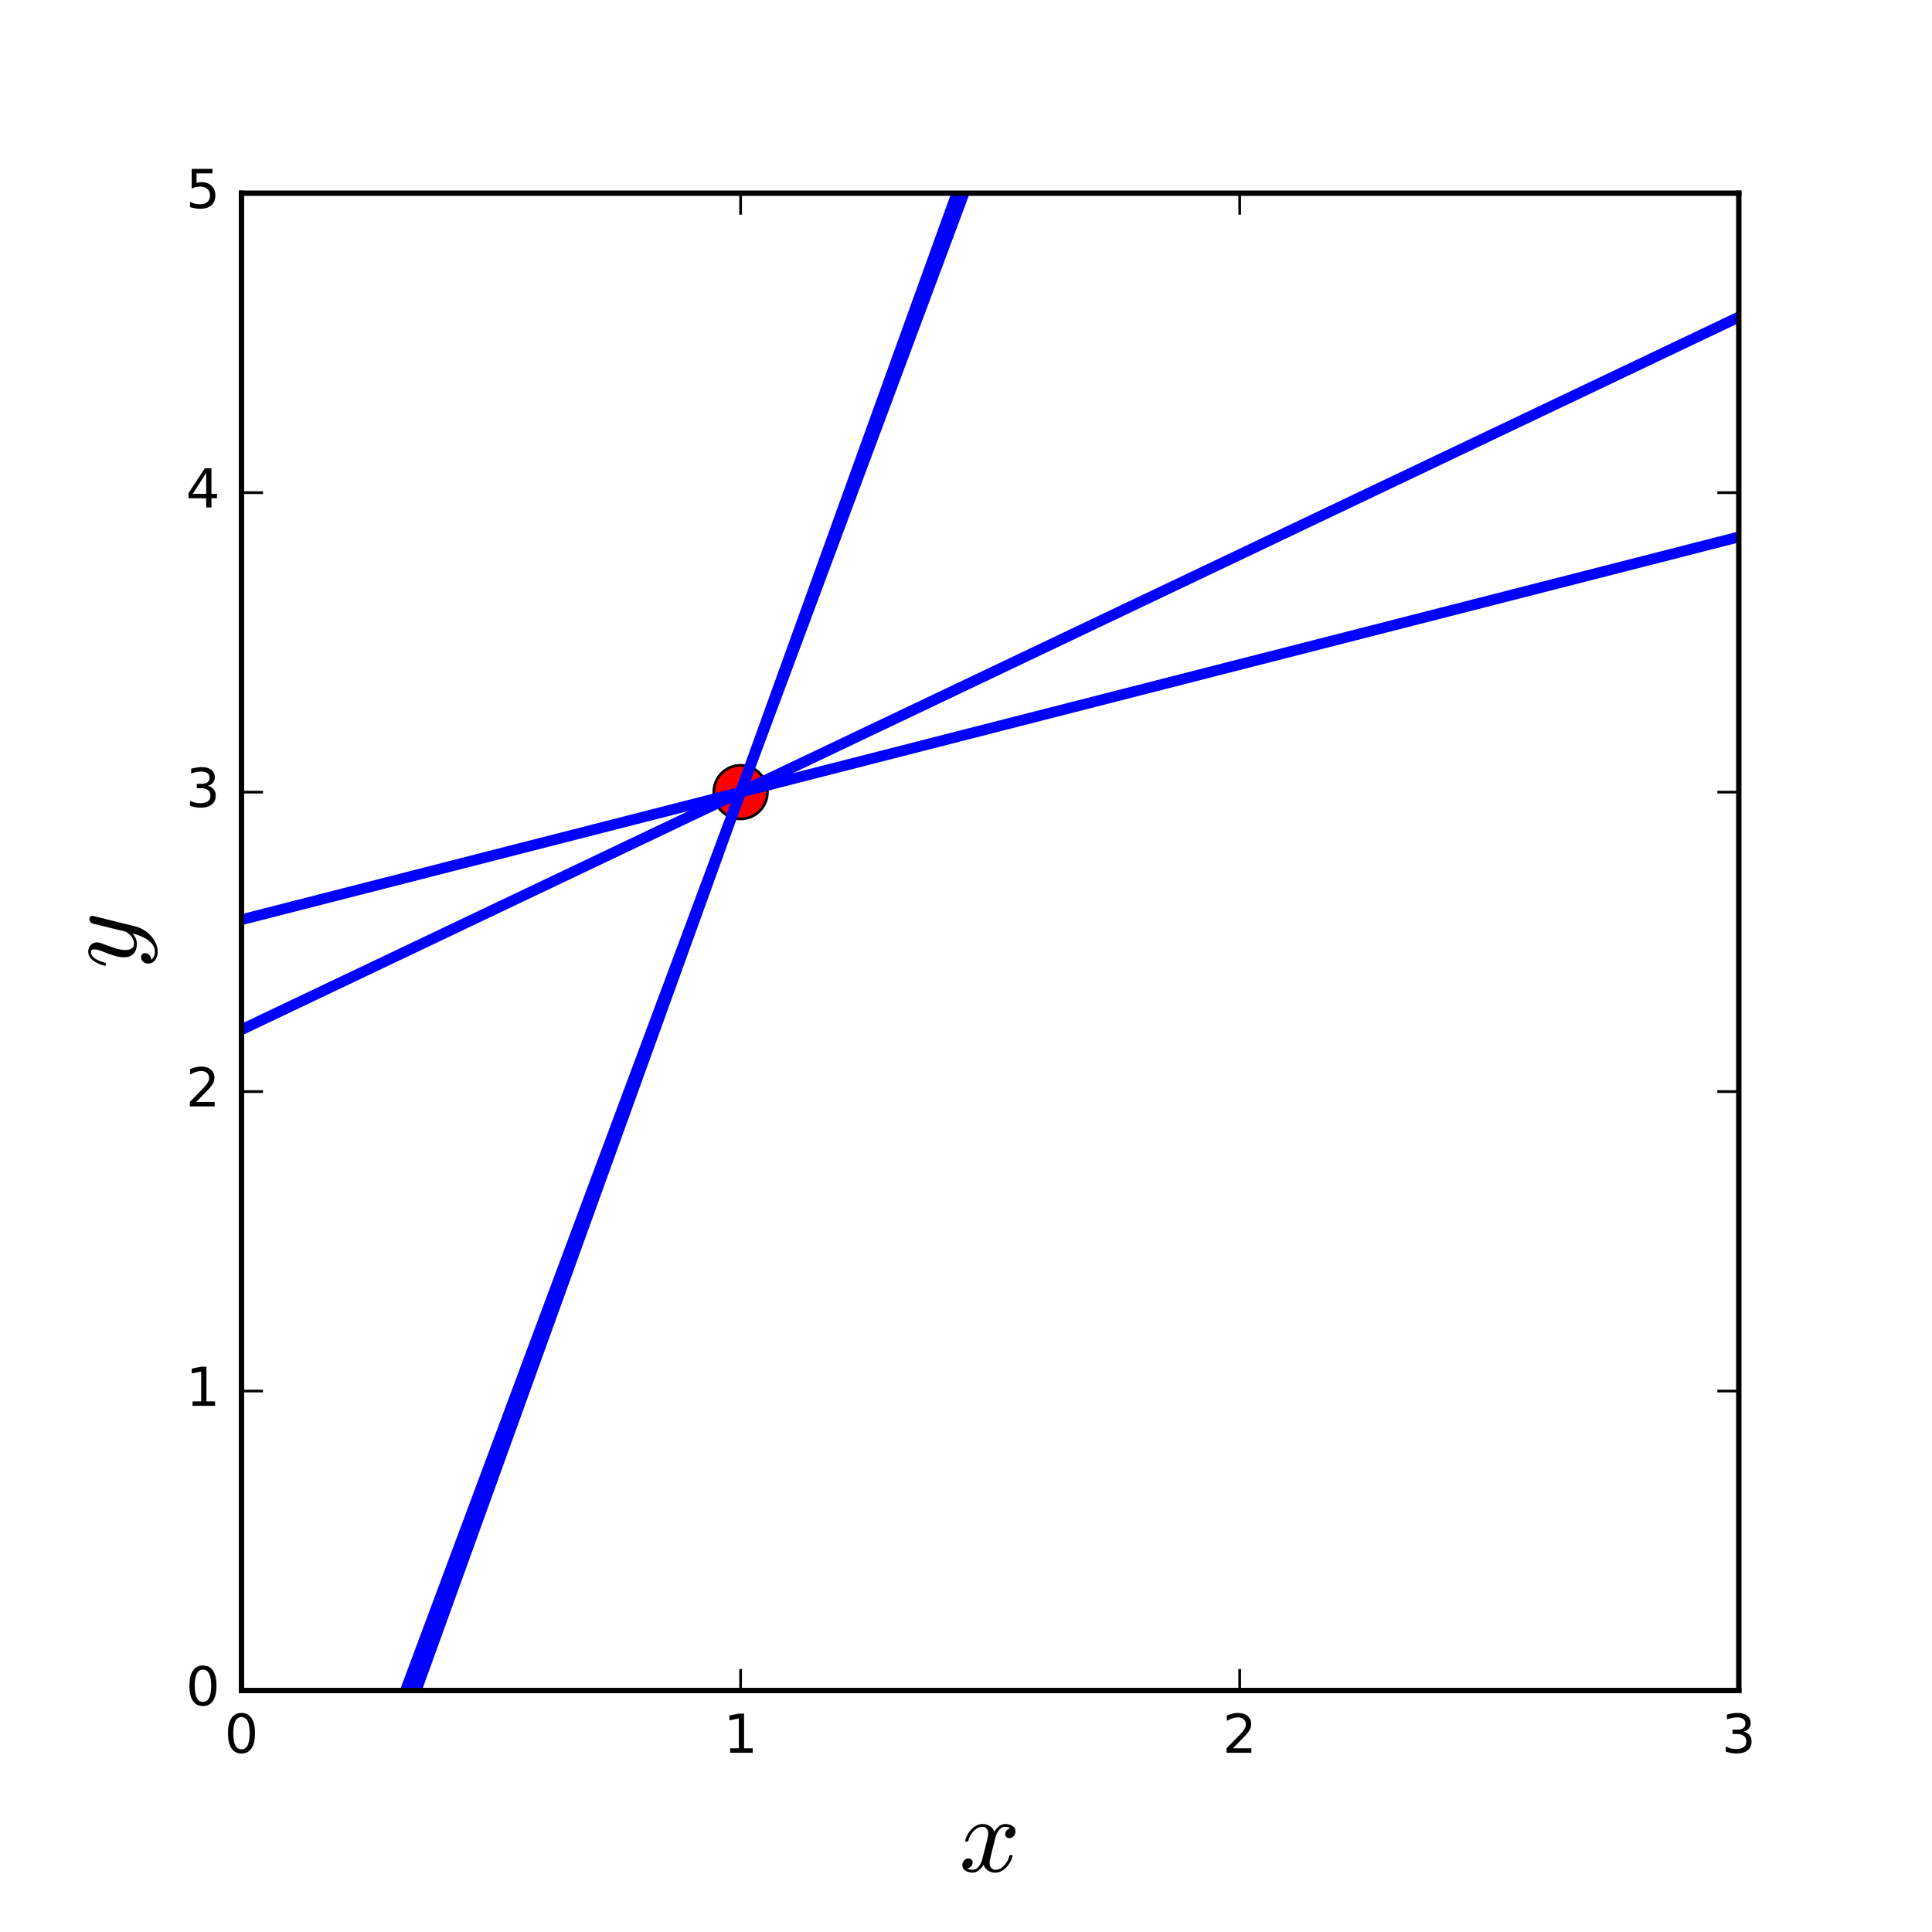
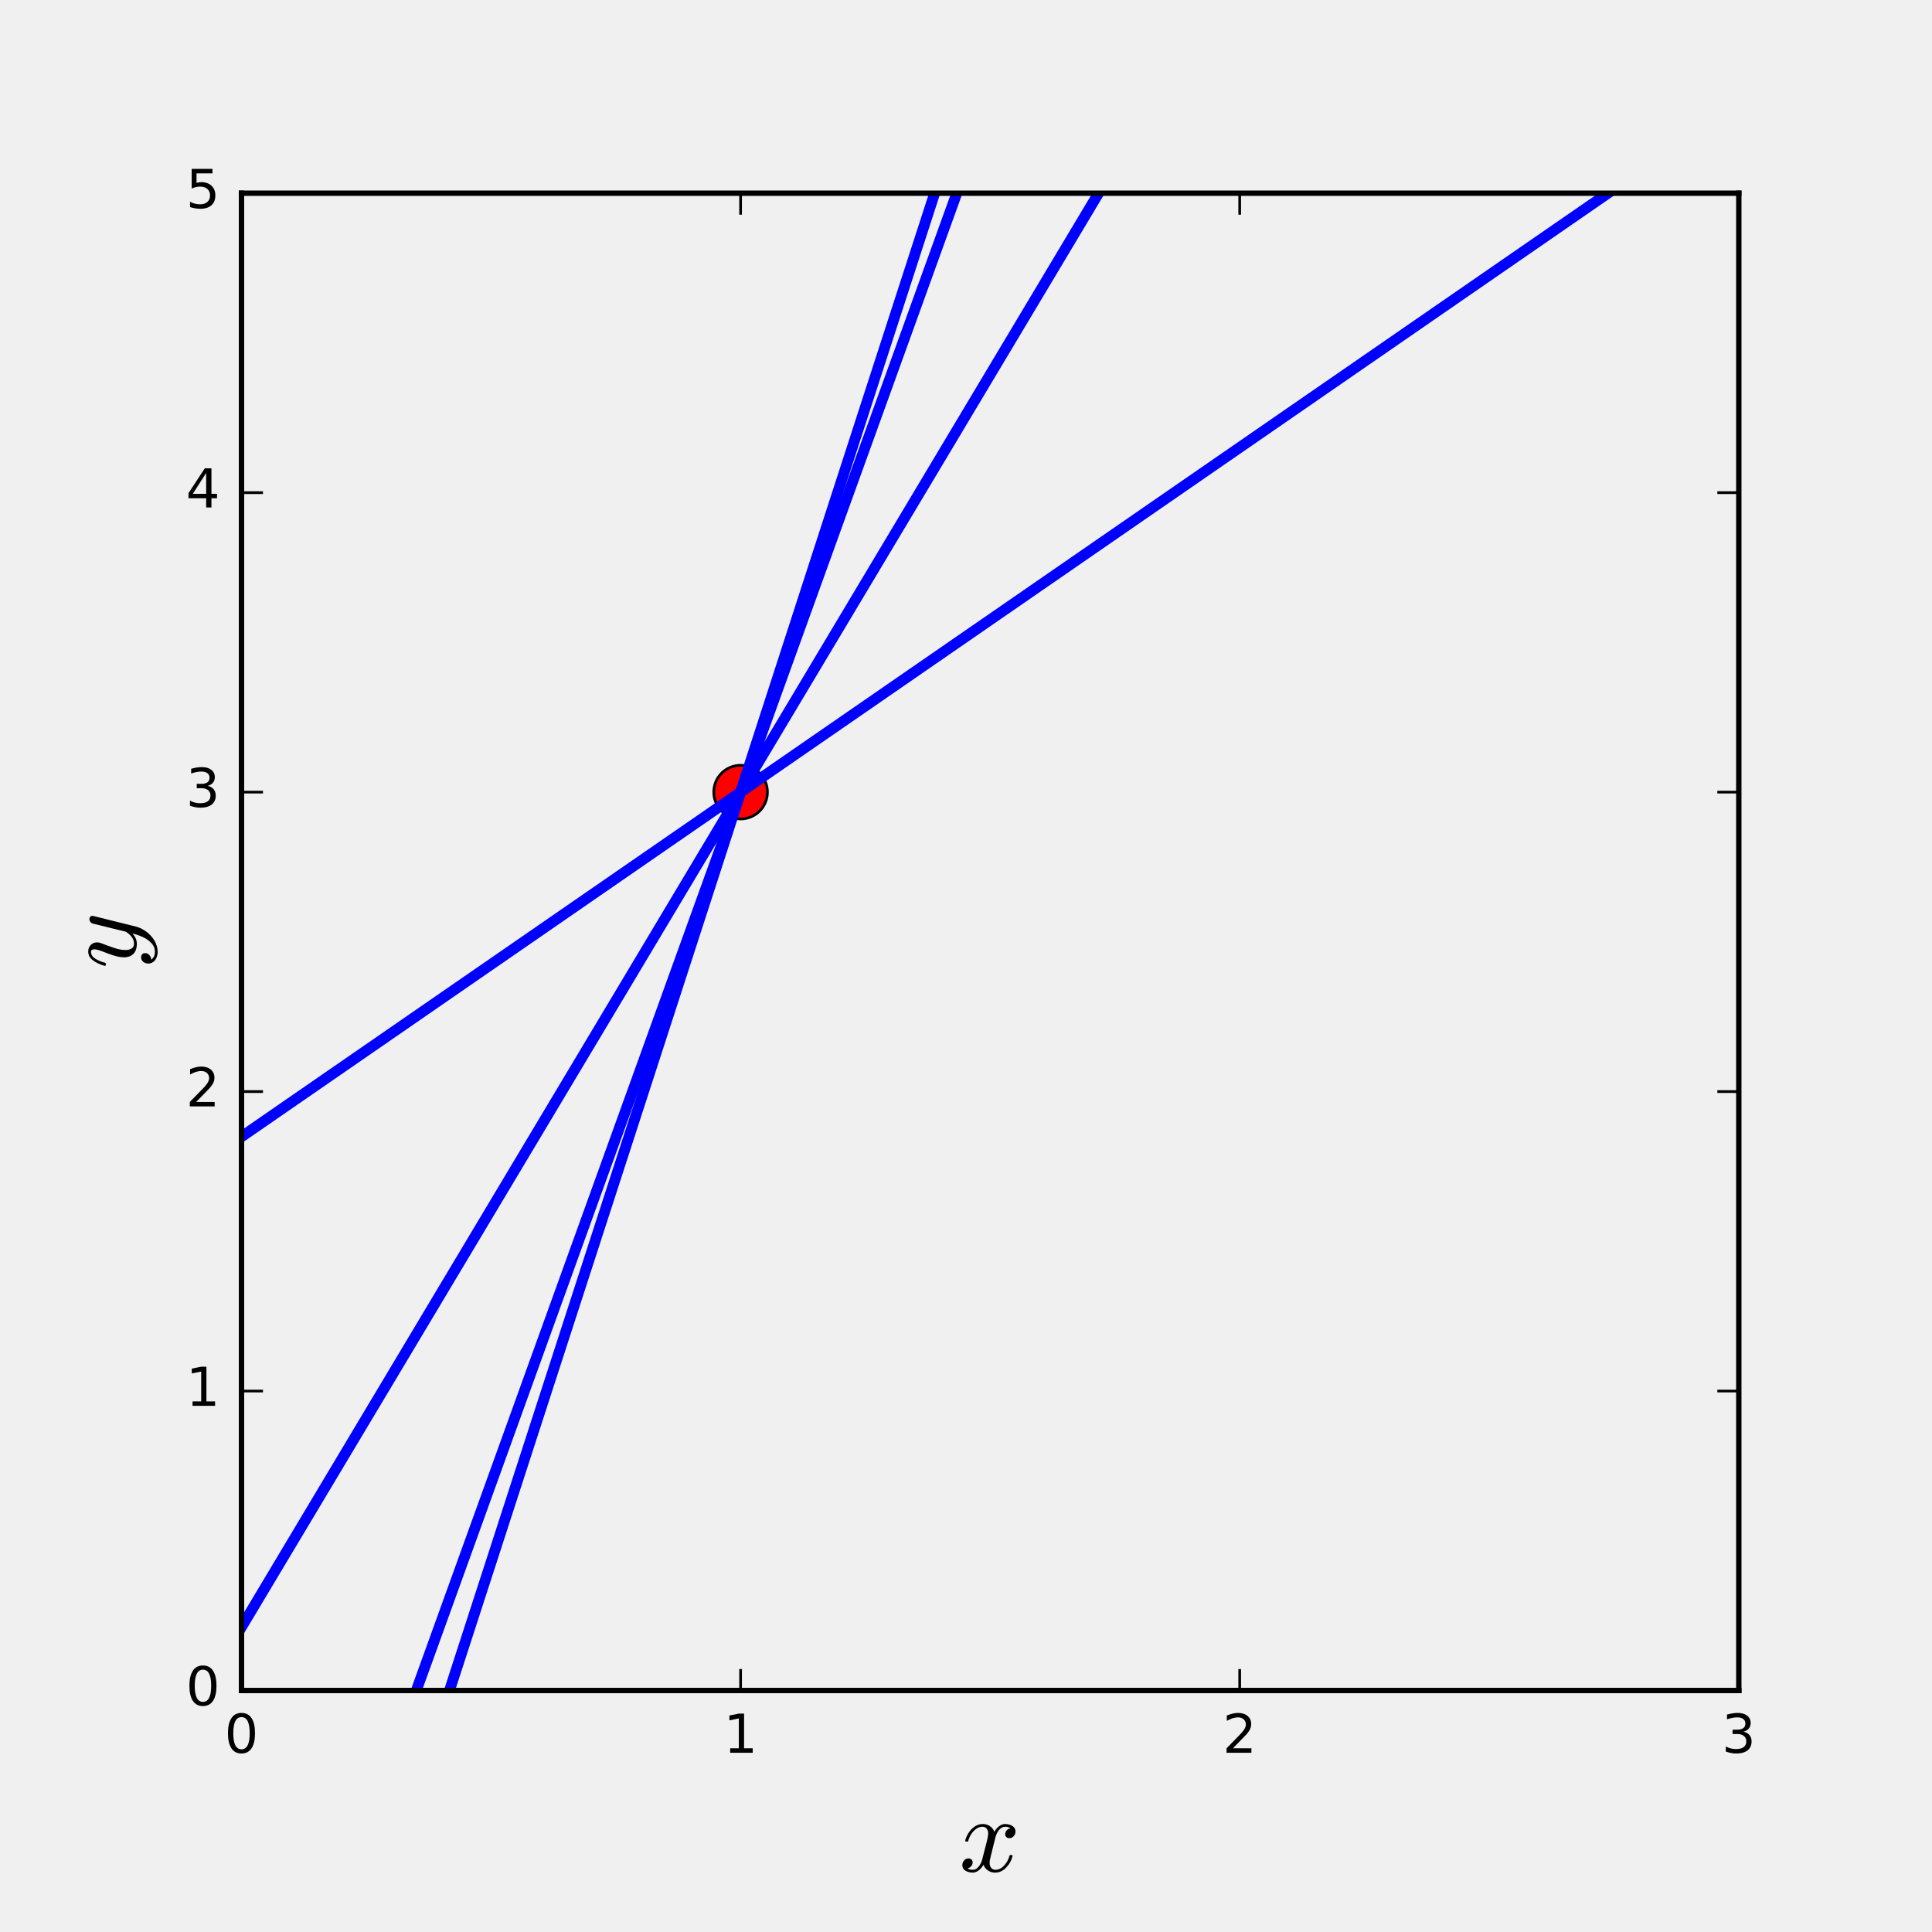
<svg xmlns="http://www.w3.org/2000/svg" xmlns:xlink="http://www.w3.org/1999/xlink" height="360pt" version="1.1" viewBox="0 0 360 360" width="360pt">
  <defs>
    <style type="text/css">
*{stroke-linecap:butt;stroke-linejoin:round;stroke-miterlimit:100000;}
  </style>
  </defs>
  <g id="figure_1">
    <g id="patch_1">
-       <path d="M 0 360  L 360 360  L 360 0  L 0 0  z " style="fill:#ffffff;" />
+       <path d="M 0 360  L 360 360  L 360 0  L 0 0  L 0 360  z " style="fill:none;" />
    </g>
    <g id="axes_1">
      <g id="patch_2">
-         <path d="M 45 315  L 324 315  L 324 36  L 45 36  z " style="fill:#ffffff;" />
+         <path d="M 45 315  L 324 315  L 324 36  L 45 36  L 45 315  z " style="fill:none;" />
      </g>
      <g id="line2d_1">
        <defs>
-           <path d="M 0 5  C 1.326 5 2.598 4.473 3.536 3.536  C 4.473 2.598 5 1.326 5 0  C 5 -1.326 4.473 -2.598 3.536 -3.536  C 2.598 -4.473 1.326 -5 0 -5  C -1.326 -5 -2.598 -4.473 -3.536 -3.536  C -4.473 -2.598 -5 -1.326 -5 0  C -5 1.326 -4.473 2.598 -3.536 3.536  C -2.598 4.473 -1.326 5 0 5  z " id="m7c1bdb09ae" style="stroke:#000000;stroke-width:0.5;" />
+           <path d="M 0 5  C 1.326 5 2.598 4.473 3.536 3.536  C 4.473 2.598 5 1.326 5 0  C 5 -1.326 4.473 -2.598 3.536 -3.536  C 2.598 -4.473 1.326 -5 0 -5  C -1.326 -5 -2.598 -4.473 -3.536 -3.536  C -4.473 -2.598 -5 -1.326 -5 0  C -5 1.326 -4.473 2.598 -3.536 3.536  C -2.598 4.473 -1.326 5 0 5  z " id="me0d53e20b8" style="stroke:#000000;stroke-width:0.5;" />
        </defs>
-         <g clip-path="url(#p205e4043bf)">
-           <use style="fill:#ff0000;stroke:#000000;stroke-width:0.5;" x="138.0" xlink:href="#m7c1bdb09ae" y="147.6" />
+         <g clip-path="url(#p620255162b)">
+           <use style="fill:#ff0000;stroke:#000000;stroke-width:0.5;" x="138.0" xlink:href="#me0d53e20b8" y="147.6" />
        </g>
      </g>
      <g id="line2d_2">
-         <path clip-path="url(#p205e4043bf)" d="M 45 396.933  M 58.403 361  L 193.427 -1  " style="fill:none;stroke:#0000ff;stroke-linecap:square;stroke-width:2.0;" />
+         <path clip-path="url(#p620255162b)" d="M 45 434.601  M 68.85 361  L 186.152 -1  " style="fill:none;stroke:#0000ff;stroke-linecap:square;stroke-width:2.0;" />
      </g>
      <g id="line2d_3">
-         <path clip-path="url(#p205e4043bf)" d="M 45 171.375  L 324 100.05  " style="fill:none;stroke:#0000ff;stroke-linecap:square;stroke-width:2.0;" />
+         <path clip-path="url(#p620255162b)" d="M 45 405.23  M 60.966 361  L 191.642 -1  " style="fill:none;stroke:#0000ff;stroke-linecap:square;stroke-width:2.0;" />
      </g>
      <g id="line2d_4">
-         <path clip-path="url(#p205e4043bf)" d="M 45 191.86  L 324 59.081  " style="fill:none;stroke:#0000ff;stroke-linecap:square;stroke-width:2.0;" />
+         <path clip-path="url(#p620255162b)" d="M 45 211.817  L 324 19.165  " style="fill:none;stroke:#0000ff;stroke-linecap:square;stroke-width:2.0;" />
      </g>
      <g id="line2d_5">
-         <path clip-path="url(#p205e4043bf)" d="M 45 405.157  M 60.944 361  L 191.657 -1  " style="fill:none;stroke:#0000ff;stroke-linecap:square;stroke-width:2.0;" />
+         <path clip-path="url(#p620255162b)" d="M 45 303.186  L 226.824 -1  " style="fill:none;stroke:#0000ff;stroke-linecap:square;stroke-width:2.0;" />
      </g>
      <g id="patch_3">
+         <path d="M 324 315  L 324 36  " style="fill:none;stroke:#000000;stroke-linecap:square;stroke-linejoin:miter;" />
+       </g>
+       <g id="patch_4">
        <path d="M 45 315  L 324 315  " style="fill:none;stroke:#000000;stroke-linecap:square;stroke-linejoin:miter;" />
-       </g>
-       <g id="patch_4">
-         <path d="M 45 36  L 324 36  " style="fill:none;stroke:#000000;stroke-linecap:square;stroke-linejoin:miter;" />
      </g>
      <g id="patch_5">
        <path d="M 45 315  L 45 36  " style="fill:none;stroke:#000000;stroke-linecap:square;stroke-linejoin:miter;" />
      </g>
      <g id="patch_6">
-         <path d="M 324 315  L 324 36  " style="fill:none;stroke:#000000;stroke-linecap:square;stroke-linejoin:miter;" />
+         <path d="M 45 36  L 324 36  " style="fill:none;stroke:#000000;stroke-linecap:square;stroke-linejoin:miter;" />
      </g>
      <g id="matplotlib.axis_1">
        <g id="xtick_1">
          <g id="line2d_6">
            <defs>
-               <path d="M 0 0  L 0 -4  " id="m9b5131e249" style="stroke:#000000;stroke-width:0.5;" />
-             </defs>
-             <g>
-               <use style="stroke:#000000;stroke-width:0.5;" x="45.0" xlink:href="#m9b5131e249" y="315.0" />
+               <path d="M 0 0  L 0 -4  " id="m8781f97636" style="stroke:#000000;stroke-width:0.5;" />
+             </defs>
+             <g>
+               <use style="stroke:#000000;stroke-width:0.5;" x="45.0" xlink:href="#m8781f97636" y="315.0" />
            </g>
          </g>
          <g id="line2d_7">
            <defs>
-               <path d="M 0 0  L 0 4  " id="md6dfd999fa" style="stroke:#000000;stroke-width:0.5;" />
-             </defs>
-             <g>
-               <use style="stroke:#000000;stroke-width:0.5;" x="45.0" xlink:href="#md6dfd999fa" y="36.0" />
+               <path d="M 0 0  L 0 4  " id="m75d8cab00f" style="stroke:#000000;stroke-width:0.5;" />
+             </defs>
+             <g>
+               <use style="stroke:#000000;stroke-width:0.5;" x="45.0" xlink:href="#m75d8cab00f" y="36.0" />
            </g>
          </g>
          <g id="text_1">
            <defs>
              <path d="M 31.781 66.406  Q 24.172 66.406 20.328 58.906  Q 16.5 51.422 16.5 36.375  Q 16.5 21.391 20.328 13.891  Q 24.172 6.391 31.781 6.391  Q 39.453 6.391 43.281 13.891  Q 47.125 21.391 47.125 36.375  Q 47.125 51.422 43.281 58.906  Q 39.453 66.406 31.781 66.406  M 31.781 74.219  Q 44.047 74.219 50.516 64.516  Q 56.984 54.828 56.984 36.375  Q 56.984 17.969 50.516 8.266  Q 44.047 -1.422 31.781 -1.422  Q 19.531 -1.422 13.062 8.266  Q 6.594 17.969 6.594 36.375  Q 6.594 54.828 13.062 64.516  Q 19.531 74.219 31.781 74.219  " id="BitstreamVeraSans-Roman-30" />
            </defs>
            <g transform="translate(41.81875 326.5984)scale(0.1 -0.1)">
              <use xlink:href="#BitstreamVeraSans-Roman-30" />
            </g>
          </g>
        </g>
        <g id="xtick_2">
          <g id="line2d_8">
            <g>
-               <use style="stroke:#000000;stroke-width:0.5;" x="138.0" xlink:href="#m9b5131e249" y="315.0" />
+               <use style="stroke:#000000;stroke-width:0.5;" x="138.0" xlink:href="#m8781f97636" y="315.0" />
            </g>
          </g>
          <g id="line2d_9">
            <g>
-               <use style="stroke:#000000;stroke-width:0.5;" x="138.0" xlink:href="#md6dfd999fa" y="36.0" />
+               <use style="stroke:#000000;stroke-width:0.5;" x="138.0" xlink:href="#m75d8cab00f" y="36.0" />
            </g>
          </g>
          <g id="text_2">
            <defs>
              <path d="M 12.406 8.297  L 28.516 8.297  L 28.516 63.922  L 10.984 60.406  L 10.984 69.391  L 28.422 72.906  L 38.281 72.906  L 38.281 8.297  L 54.391 8.297  L 54.391 0  L 12.406 0  z " id="BitstreamVeraSans-Roman-31" />
            </defs>
            <g transform="translate(134.8187 326.5984)scale(0.1 -0.1)">
              <use xlink:href="#BitstreamVeraSans-Roman-31" />
            </g>
          </g>
        </g>
        <g id="xtick_3">
          <g id="line2d_10">
            <g>
-               <use style="stroke:#000000;stroke-width:0.5;" x="231.0" xlink:href="#m9b5131e249" y="315.0" />
+               <use style="stroke:#000000;stroke-width:0.5;" x="231.0" xlink:href="#m8781f97636" y="315.0" />
            </g>
          </g>
          <g id="line2d_11">
            <g>
-               <use style="stroke:#000000;stroke-width:0.5;" x="231.0" xlink:href="#md6dfd999fa" y="36.0" />
+               <use style="stroke:#000000;stroke-width:0.5;" x="231.0" xlink:href="#m75d8cab00f" y="36.0" />
            </g>
          </g>
          <g id="text_3">
            <defs>
              <path d="M 19.188 8.297  L 53.609 8.297  L 53.609 0  L 7.328 0  L 7.328 8.297  Q 12.938 14.109 22.625 23.891  Q 32.328 33.688 34.812 36.531  Q 39.547 41.844 41.422 45.531  Q 43.312 49.219 43.312 52.781  Q 43.312 58.594 39.234 62.25  Q 35.156 65.922 28.609 65.922  Q 23.969 65.922 18.812 64.312  Q 13.672 62.703 7.812 59.422  L 7.812 69.391  Q 13.766 71.781 18.938 73  Q 24.125 74.219 28.422 74.219  Q 39.75 74.219 46.484 68.547  Q 53.219 62.891 53.219 53.422  Q 53.219 48.922 51.531 44.891  Q 49.859 40.875 45.406 35.406  Q 44.188 33.984 37.641 27.219  Q 31.109 20.453 19.188 8.297  " id="BitstreamVeraSans-Roman-32" />
            </defs>
            <g transform="translate(227.8187 326.5984)scale(0.1 -0.1)">
              <use xlink:href="#BitstreamVeraSans-Roman-32" />
            </g>
          </g>
        </g>
        <g id="xtick_4">
          <g id="line2d_12">
            <g>
-               <use style="stroke:#000000;stroke-width:0.5;" x="324.0" xlink:href="#m9b5131e249" y="315.0" />
+               <use style="stroke:#000000;stroke-width:0.5;" x="324.0" xlink:href="#m8781f97636" y="315.0" />
            </g>
          </g>
          <g id="line2d_13">
            <g>
-               <use style="stroke:#000000;stroke-width:0.5;" x="324.0" xlink:href="#md6dfd999fa" y="36.0" />
+               <use style="stroke:#000000;stroke-width:0.5;" x="324.0" xlink:href="#m75d8cab00f" y="36.0" />
            </g>
          </g>
          <g id="text_4">
            <defs>
              <path d="M 40.578 39.312  Q 47.656 37.797 51.625 33  Q 55.609 28.219 55.609 21.188  Q 55.609 10.406 48.188 4.484  Q 40.766 -1.422 27.094 -1.422  Q 22.516 -1.422 17.656 -0.516  Q 12.797 0.391 7.625 2.203  L 7.625 11.719  Q 11.719 9.328 16.594 8.109  Q 21.484 6.891 26.812 6.891  Q 36.078 6.891 40.938 10.547  Q 45.797 14.203 45.797 21.188  Q 45.797 27.641 41.281 31.266  Q 36.766 34.906 28.719 34.906  L 20.219 34.906  L 20.219 43.016  L 29.109 43.016  Q 36.375 43.016 40.234 45.922  Q 44.094 48.828 44.094 54.297  Q 44.094 59.906 40.109 62.906  Q 36.141 65.922 28.719 65.922  Q 24.656 65.922 20.016 65.031  Q 15.375 64.156 9.812 62.312  L 9.812 71.094  Q 15.438 72.656 20.344 73.438  Q 25.25 74.219 29.594 74.219  Q 40.828 74.219 47.359 69.109  Q 53.906 64.016 53.906 55.328  Q 53.906 49.266 50.438 45.094  Q 46.969 40.922 40.578 39.312  " id="BitstreamVeraSans-Roman-33" />
            </defs>
            <g transform="translate(320.8188 326.5984)scale(0.1 -0.1)">
              <use xlink:href="#BitstreamVeraSans-Roman-33" />
            </g>
          </g>
        </g>
        <g id="text_5">
          <defs>
            <path d="M 7.812 2.875  Q 9.578 1.516 12.797 1.516  Q 15.922 1.516 18.312 4.516  Q 20.703 7.516 21.578 11.078  L 26.125 28.812  Q 27.203 33.641 27.203 35.406  Q 27.203 37.891 25.812 39.75  Q 24.422 41.609 21.922 41.609  Q 18.75 41.609 15.969 39.625  Q 13.188 37.641 11.281 34.594  Q 9.375 31.547 8.594 28.422  Q 8.406 27.781 7.812 27.781  L 6.594 27.781  Q 5.812 27.781 5.812 28.719  L 5.812 29  Q 6.781 32.719 9.125 36.25  Q 11.469 39.797 14.859 41.984  Q 18.266 44.188 22.125 44.188  Q 25.781 44.188 28.734 42.234  Q 31.688 40.281 32.906 36.922  Q 34.625 39.984 37.281 42.078  Q 39.938 44.188 43.109 44.188  Q 45.266 44.188 47.5 43.422  Q 49.75 42.672 51.172 41.109  Q 52.594 39.547 52.594 37.203  Q 52.594 34.672 50.953 32.828  Q 49.312 31 46.781 31  Q 45.172 31 44.094 32.031  Q 43.016 33.062 43.016 34.625  Q 43.016 36.719 44.453 38.297  Q 45.906 39.891 47.906 40.188  Q 46.094 41.609 42.922 41.609  Q 39.703 41.609 37.328 38.625  Q 34.969 35.641 33.984 31.984  L 29.594 14.312  Q 28.516 10.297 28.516 7.719  Q 28.516 5.172 29.953 3.344  Q 31.391 1.516 33.797 1.516  Q 38.484 1.516 42.156 5.641  Q 45.844 9.766 47.016 14.703  Q 47.219 15.281 47.797 15.281  L 49.031 15.281  Q 49.422 15.281 49.656 15.016  Q 49.906 14.75 49.906 14.406  Q 49.906 14.312 49.812 14.109  Q 48.391 8.156 43.844 3.516  Q 39.312 -1.125 33.594 -1.125  Q 29.938 -1.125 26.984 0.844  Q 24.031 2.828 22.797 6.203  Q 21.234 3.266 18.469 1.062  Q 15.719 -1.125 12.594 -1.125  Q 10.453 -1.125 8.172 -0.359  Q 5.906 0.391 4.484 1.953  Q 3.078 3.516 3.078 5.906  Q 3.078 8.25 4.703 10.172  Q 6.344 12.109 8.797 12.109  Q 10.453 12.109 11.578 11.109  Q 12.703 10.109 12.703 8.5  Q 12.703 6.391 11.297 4.828  Q 9.906 3.266 7.812 2.875  " id="Cmmi10-78" />
          </defs>
          <g transform="translate(178.7 348.875)scale(0.2 -0.2)">
            <use transform="translate(0.0 0.8125)" xlink:href="#Cmmi10-78" />
          </g>
        </g>
      </g>
      <g id="matplotlib.axis_2">
        <g id="ytick_1">
          <g id="line2d_14">
            <defs>
-               <path d="M 0 0  L 4 0  " id="md30a45d843" style="stroke:#000000;stroke-width:0.5;" />
-             </defs>
-             <g>
-               <use style="stroke:#000000;stroke-width:0.5;" x="45.0" xlink:href="#md30a45d843" y="315.0" />
+               <path d="M 0 0  L 4 0  " id="mdf7019cf3c" style="stroke:#000000;stroke-width:0.5;" />
+             </defs>
+             <g>
+               <use style="stroke:#000000;stroke-width:0.5;" x="45.0" xlink:href="#mdf7019cf3c" y="315.0" />
            </g>
          </g>
          <g id="line2d_15">
            <defs>
-               <path d="M 0 0  L -4 0  " id="me56744c46c" style="stroke:#000000;stroke-width:0.5;" />
-             </defs>
-             <g>
-               <use style="stroke:#000000;stroke-width:0.5;" x="324.0" xlink:href="#me56744c46c" y="315.0" />
+               <path d="M 0 0  L -4 0  " id="m49fd04bcf2" style="stroke:#000000;stroke-width:0.5;" />
+             </defs>
+             <g>
+               <use style="stroke:#000000;stroke-width:0.5;" x="324.0" xlink:href="#m49fd04bcf2" y="315.0" />
            </g>
          </g>
          <g id="text_6">
            <g transform="translate(34.6375 317.7594)scale(0.1 -0.1)">
              <use xlink:href="#BitstreamVeraSans-Roman-30" />
            </g>
          </g>
        </g>
        <g id="ytick_2">
          <g id="line2d_16">
            <g>
-               <use style="stroke:#000000;stroke-width:0.5;" x="45.0" xlink:href="#md30a45d843" y="259.2" />
+               <use style="stroke:#000000;stroke-width:0.5;" x="45.0" xlink:href="#mdf7019cf3c" y="259.2" />
            </g>
          </g>
          <g id="line2d_17">
            <g>
-               <use style="stroke:#000000;stroke-width:0.5;" x="324.0" xlink:href="#me56744c46c" y="259.2" />
+               <use style="stroke:#000000;stroke-width:0.5;" x="324.0" xlink:href="#m49fd04bcf2" y="259.2" />
            </g>
          </g>
          <g id="text_7">
            <g transform="translate(34.6375 261.9594)scale(0.1 -0.1)">
              <use xlink:href="#BitstreamVeraSans-Roman-31" />
            </g>
          </g>
        </g>
        <g id="ytick_3">
          <g id="line2d_18">
            <g>
-               <use style="stroke:#000000;stroke-width:0.5;" x="45.0" xlink:href="#md30a45d843" y="203.4" />
+               <use style="stroke:#000000;stroke-width:0.5;" x="45.0" xlink:href="#mdf7019cf3c" y="203.4" />
            </g>
          </g>
          <g id="line2d_19">
            <g>
-               <use style="stroke:#000000;stroke-width:0.5;" x="324.0" xlink:href="#me56744c46c" y="203.4" />
+               <use style="stroke:#000000;stroke-width:0.5;" x="324.0" xlink:href="#m49fd04bcf2" y="203.4" />
            </g>
          </g>
          <g id="text_8">
            <g transform="translate(34.6375 206.1594)scale(0.1 -0.1)">
              <use xlink:href="#BitstreamVeraSans-Roman-32" />
            </g>
          </g>
        </g>
        <g id="ytick_4">
          <g id="line2d_20">
            <g>
-               <use style="stroke:#000000;stroke-width:0.5;" x="45.0" xlink:href="#md30a45d843" y="147.6" />
+               <use style="stroke:#000000;stroke-width:0.5;" x="45.0" xlink:href="#mdf7019cf3c" y="147.6" />
            </g>
          </g>
          <g id="line2d_21">
            <g>
-               <use style="stroke:#000000;stroke-width:0.5;" x="324.0" xlink:href="#me56744c46c" y="147.6" />
+               <use style="stroke:#000000;stroke-width:0.5;" x="324.0" xlink:href="#m49fd04bcf2" y="147.6" />
            </g>
          </g>
          <g id="text_9">
            <g transform="translate(34.6375 150.3594)scale(0.1 -0.1)">
              <use xlink:href="#BitstreamVeraSans-Roman-33" />
            </g>
          </g>
        </g>
        <g id="ytick_5">
          <g id="line2d_22">
            <g>
-               <use style="stroke:#000000;stroke-width:0.5;" x="45.0" xlink:href="#md30a45d843" y="91.8" />
+               <use style="stroke:#000000;stroke-width:0.5;" x="45.0" xlink:href="#mdf7019cf3c" y="91.8" />
            </g>
          </g>
          <g id="line2d_23">
            <g>
-               <use style="stroke:#000000;stroke-width:0.5;" x="324.0" xlink:href="#me56744c46c" y="91.8" />
+               <use style="stroke:#000000;stroke-width:0.5;" x="324.0" xlink:href="#m49fd04bcf2" y="91.8" />
            </g>
          </g>
          <g id="text_10">
            <defs>
              <path d="M 37.797 64.312  L 12.891 25.391  L 37.797 25.391  z M 35.203 72.906  L 47.609 72.906  L 47.609 25.391  L 58.016 25.391  L 58.016 17.188  L 47.609 17.188  L 47.609 0  L 37.797 0  L 37.797 17.188  L 4.891 17.188  L 4.891 26.703  z " id="BitstreamVeraSans-Roman-34" />
            </defs>
            <g transform="translate(34.6375 94.55938)scale(0.1 -0.1)">
              <use xlink:href="#BitstreamVeraSans-Roman-34" />
            </g>
          </g>
        </g>
        <g id="ytick_6">
          <g id="line2d_24">
            <g>
-               <use style="stroke:#000000;stroke-width:0.5;" x="45.0" xlink:href="#md30a45d843" y="36.0" />
+               <use style="stroke:#000000;stroke-width:0.5;" x="45.0" xlink:href="#mdf7019cf3c" y="36.0" />
            </g>
          </g>
          <g id="line2d_25">
            <g>
-               <use style="stroke:#000000;stroke-width:0.5;" x="324.0" xlink:href="#me56744c46c" y="36.0" />
+               <use style="stroke:#000000;stroke-width:0.5;" x="324.0" xlink:href="#m49fd04bcf2" y="36.0" />
            </g>
          </g>
          <g id="text_11">
            <defs>
              <path d="M 10.797 72.906  L 49.516 72.906  L 49.516 64.594  L 19.828 64.594  L 19.828 46.734  Q 21.969 47.469 24.109 47.828  Q 26.266 48.188 28.422 48.188  Q 40.625 48.188 47.75 41.5  Q 54.891 34.812 54.891 23.391  Q 54.891 11.625 47.562 5.094  Q 40.234 -1.422 26.906 -1.422  Q 22.312 -1.422 17.547 -0.641  Q 12.797 0.141 7.719 1.703  L 7.719 11.625  Q 12.109 9.234 16.797 8.062  Q 21.484 6.891 26.703 6.891  Q 35.156 6.891 40.078 11.328  Q 45.016 15.766 45.016 23.391  Q 45.016 31 40.078 35.438  Q 35.156 39.891 26.703 39.891  Q 22.75 39.891 18.812 39.016  Q 14.891 38.141 10.797 36.281  z " id="BitstreamVeraSans-Roman-35" />
            </defs>
            <g transform="translate(34.6375 38.75937)scale(0.1 -0.1)">
              <use xlink:href="#BitstreamVeraSans-Roman-35" />
            </g>
          </g>
        </g>
        <g id="text_12">
          <defs>
            <path d="M 8.406 -14.312  Q 10.5 -17.922 15.719 -17.922  Q 20.453 -17.922 23.922 -14.594  Q 27.391 -11.281 29.516 -6.562  Q 31.641 -1.859 32.812 3.078  Q 28.375 -1.125 23.188 -1.125  Q 19.234 -1.125 16.453 0.234  Q 13.672 1.609 12.125 4.312  Q 10.594 7.031 10.594 10.891  Q 10.594 14.156 11.469 17.594  Q 12.359 21.047 13.938 25.266  Q 15.531 29.5 16.703 32.625  Q 18.016 36.281 18.016 38.625  Q 18.016 41.609 15.828 41.609  Q 11.859 41.609 9.297 37.531  Q 6.734 33.453 5.516 28.422  Q 5.328 27.781 4.688 27.781  L 3.516 27.781  Q 2.688 27.781 2.688 28.719  L 2.688 29  Q 4.297 34.969 7.609 39.578  Q 10.938 44.188 16.016 44.188  Q 19.578 44.188 22.047 41.844  Q 24.516 39.5 24.516 35.891  Q 24.516 34.031 23.688 31.984  Q 23.25 30.766 21.688 26.656  Q 20.125 22.562 19.281 19.875  Q 18.453 17.188 17.922 14.594  Q 17.391 12.016 17.391 9.422  Q 17.391 6.109 18.797 3.812  Q 20.219 1.516 23.297 1.516  Q 29.5 1.516 34.422 9.078  L 42 39.891  Q 42.328 41.219 43.547 42.156  Q 44.781 43.109 46.188 43.109  Q 47.406 43.109 48.312 42.328  Q 49.219 41.547 49.219 40.281  Q 49.219 39.703 49.125 39.5  L 39.203 -0.297  Q 37.891 -5.422 34.375 -10.109  Q 30.859 -14.797 25.906 -17.656  Q 20.953 -20.516 15.578 -20.516  Q 12.984 -20.516 10.438 -19.5  Q 7.906 -18.5 6.344 -16.5  Q 4.781 -14.5 4.781 -11.812  Q 4.781 -9.078 6.391 -7.078  Q 8.016 -5.078 10.688 -5.078  Q 12.312 -5.078 13.406 -6.078  Q 14.5 -7.078 14.5 -8.688  Q 14.5 -10.984 12.781 -12.688  Q 11.078 -14.406 8.797 -14.406  Q 8.688 -14.359 8.594 -14.328  Q 8.5 -14.312 8.406 -14.312  " id="Cmmi10-79" />
          </defs>
          <g transform="translate(25.4375 180.5)rotate(-90.0)scale(0.2 -0.2)">
            <use transform="translate(0.0 0.8125)" xlink:href="#Cmmi10-79" />
          </g>
        </g>
      </g>
    </g>
  </g>
  <defs>
-     <clipPath id="p205e4043bf">
+     <clipPath id="p620255162b">
      <rect height="279.0" width="279.0" x="45.0" y="36.0" />
    </clipPath>
  </defs>
</svg>
